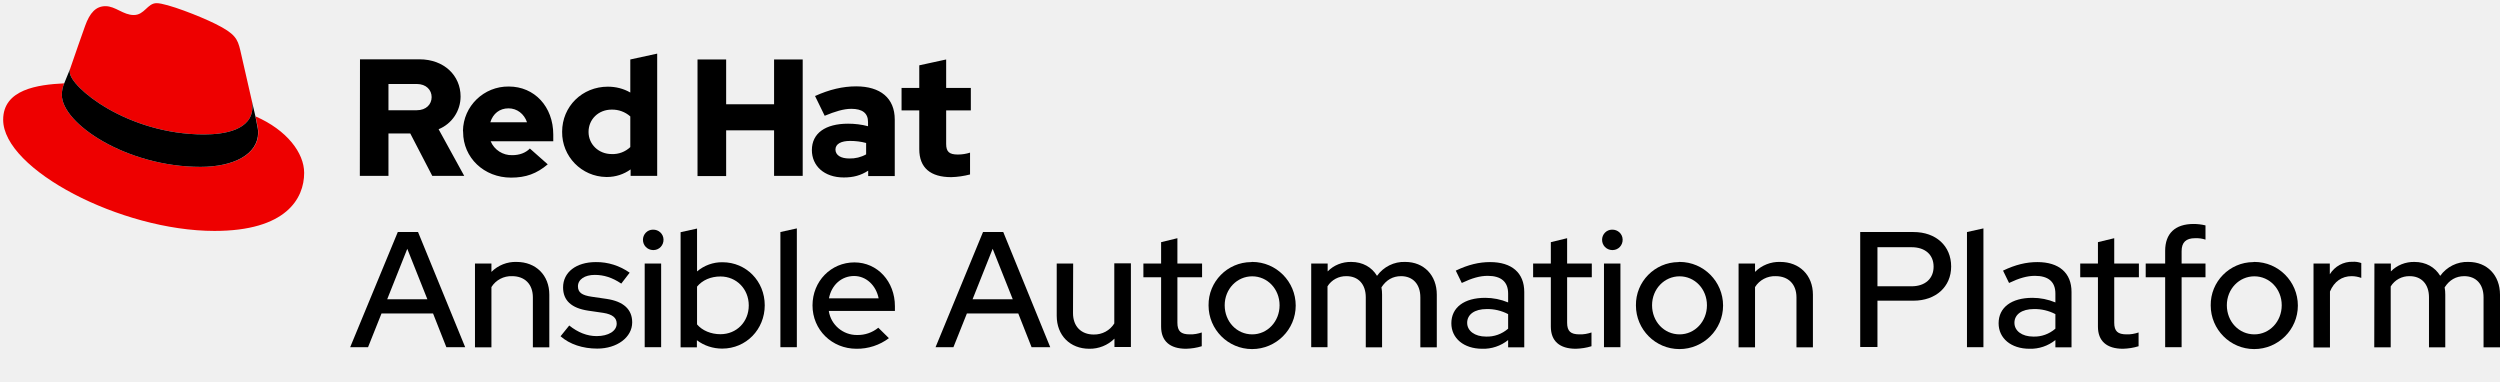
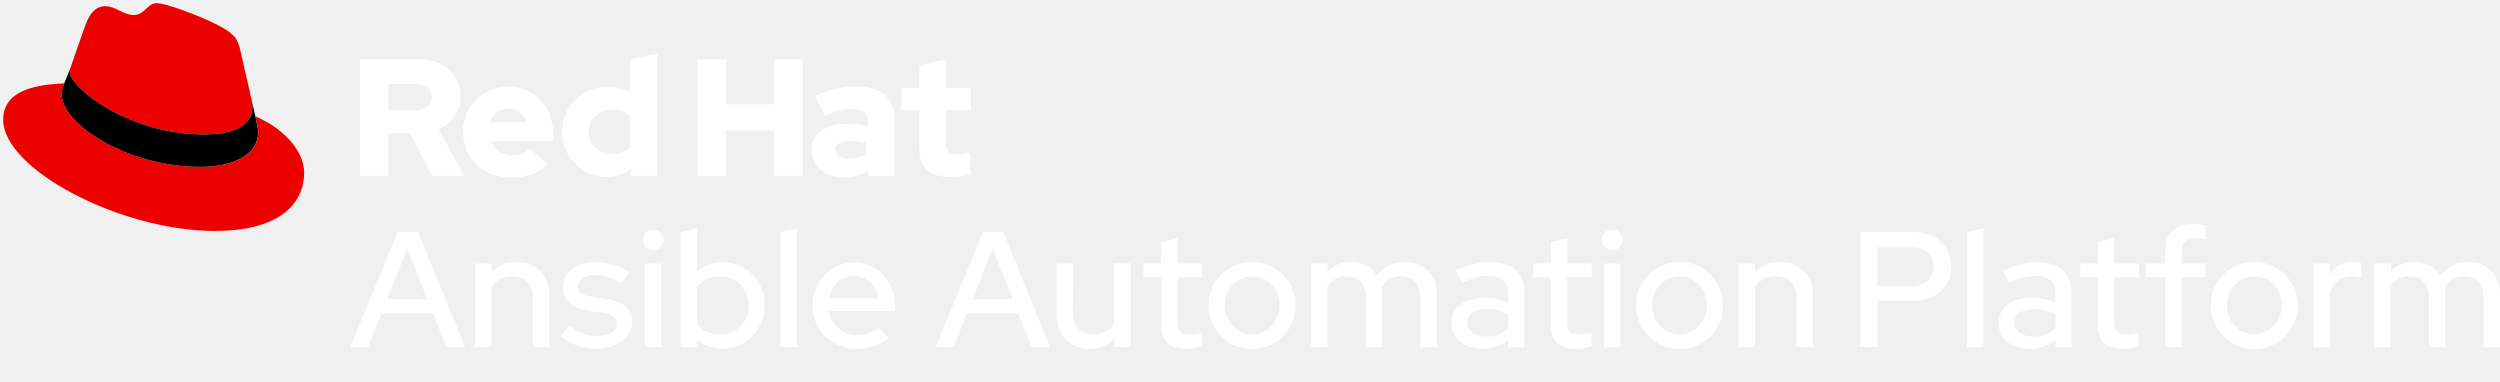
<svg xmlns="http://www.w3.org/2000/svg" version="1.1" id="Logos" x="0px" y="0px" viewBox="0 0 1580.6 240.9" height="64px" style="enable-background:new 0 0 1580.6 240.9;" xml:space="preserve">
  <style type="text/css">
		.st0 {
- 			fill: currentColor;
+ 			fill: #ffffff;
		}

		.st1 {
			fill: #EE0000;
		}
	</style>
  <g>
    <path class="st0" d="M251.5,146.7h12.8l29.8,72.8h-11.9l-8.4-21.3h-32.6l-8.5,21.3h-11.3L251.5,146.7z M270.2,189.2l-12.7-31.9   l-12.7,31.9H270.2z" />
    <path class="st0" d="M300.3,166.6h10.4v5.3c4.2-4.2,10-6.5,15.9-6.3c12.2,0,20.7,8.4,20.7,20.7v33.3h-10.4V188   c0-8.3-5.1-13.4-13.1-13.4c-5.3-0.2-10.3,2.4-13.1,6.9v38.1h-10.4V166.6z" />
    <path class="st0" d="M359.9,205.8c5.5,4.4,11.3,6.7,17.3,6.7c7.5,0,12.7-3.2,12.7-7.9c0-3.7-2.7-5.9-8.5-6.8l-9.6-1.4   c-10.5-1.6-15.8-6.4-15.8-14.7c0-9.6,8.3-16,20.7-16c7.7-0.1,15.1,2.3,21.4,6.7l-5.3,6.9c-5.8-3.9-11.1-5.5-16.8-5.5   c-6.3,0-10.6,2.9-10.6,7.2c0,3.9,2.5,5.7,8.7,6.6l9.6,1.4c10.5,1.6,16,6.6,16,14.8c0,9.5-9.6,16.6-22.1,16.6   c-9.1,0-17.4-2.7-23.2-7.8L359.9,205.8z" />
    <path class="st0" d="M406.5,151.6c0-3.5,2.8-6.4,6.3-6.4c0,0,0,0,0,0c3.6-0.1,6.6,2.6,6.7,6.2c0.1,3.6-2.6,6.6-6.2,6.7   c-0.2,0-0.3,0-0.5,0C409.3,158,406.5,155.2,406.5,151.6C406.5,151.6,406.5,151.6,406.5,151.6z M418,219.5h-10.4v-52.9H418V219.5z" />
    <path class="st0" d="M456.6,220.4c-5.8,0-11.4-1.8-16-5.3v4.5h-10.3v-72.8l10.4-2.3v27.1c4.5-3.8,10.2-5.9,16.1-5.8   c15,0,26.7,12,26.7,27.2S471.8,220.4,456.6,220.4z M440.7,181.2v23.9c3.3,3.9,8.8,6.2,14.8,6.2c10.2,0,17.9-7.8,17.9-18.2   s-7.8-18.3-17.9-18.3C449.4,174.8,444.1,177.1,440.7,181.2z" />
    <path class="st0" d="M503.8,219.5h-10.4v-72.8l10.4-2.3V219.5z" />
    <path class="st0" d="M541.5,220.5c-15.6,0-27.8-12-27.8-27.4c0-15.3,11.7-27.2,26.5-27.2c14.6,0,25.6,12.1,25.6,27.7v3H524   c1.3,8.8,9,15.3,17.9,15.2c4.9,0.1,9.6-1.5,13.4-4.6l6.7,6.6C556.2,218.2,548.9,220.6,541.5,220.5z M524.1,188.6h31.4   c-1.6-8.1-7.8-14.1-15.5-14.1C532,174.5,525.7,180.2,524.1,188.6z" />
    <path class="st0" d="M621.5,146.7h12.8l29.7,72.8h-11.8l-8.4-21.3h-32.5l-8.5,21.3h-11.3L621.5,146.7z M640.3,189.2l-12.7-31.9   l-12.7,31.9L640.3,189.2z" />
    <path class="st0" d="M678.4,198c0,8.3,5.1,13.5,13.1,13.5c5.3,0.1,10.2-2.5,13-7v-38H715v52.9h-10.4v-5.3c-4.2,4.2-10,6.5-15.9,6.4   c-12.2,0-20.6-8.5-20.6-20.8v-33.1h10.4L678.4,198z" />
    <path class="st0" d="M734.1,175.3h-11.2v-8.7h11.2v-13.5l10.3-2.5v16H760v8.7h-15.6V204c0,5.4,2.2,7.4,7.8,7.4   c2.6,0.1,5.2-0.4,7.6-1.2v8.7c-3.2,1-6.5,1.5-9.9,1.6c-10.3,0-15.8-4.9-15.8-14L734.1,175.3z" />
    <path class="st0" d="M791.7,165.6c15.2,0,27.5,12.4,27.5,27.6c0,15.2-12.4,27.5-27.6,27.5c-15.2,0-27.5-12.4-27.5-27.6c0,0,0,0,0,0   c-0.2-15,11.9-27.3,26.9-27.4C791.3,165.6,791.5,165.6,791.7,165.6z M809,193c0-10.3-7.7-18.3-17.3-18.3s-17.4,8-17.4,18.3   s7.6,18.4,17.4,18.4C801.3,211.4,809,203.3,809,193z" />
    <path class="st0" d="M829,166.6h10.4v5c3.9-4,9.3-6.1,14.9-6c7.2,0,13,3.3,16.3,8.8c4.1-5.7,10.8-9.1,17.9-8.8   c11.7,0,19.9,8.4,19.9,20.7v33.3H898V188c0-8.3-4.7-13.4-12.2-13.4c-5.2,0-9.4,2.4-12.4,7.1c0.3,1.5,0.4,3,0.4,4.6v33.3h-10.3V188   c0-8.3-4.7-13.4-12.2-13.4c-4.9-0.1-9.4,2.3-12,6.4v38.5H829V166.6z" />
    <path class="st0" d="M917.6,204.4c0-10,8.1-16.1,21.4-16.1c5,0,9.9,1,14.5,2.9v-5.6c0-7.5-4.5-11.2-12.9-11.2   c-4.9,0-9.9,1.4-16.4,4.5l-3.8-7.8c7.9-3.8,14.8-5.4,21.7-5.4c13.7,0,21.6,6.8,21.6,18.9v35h-10.2V215c-4.6,3.7-10.5,5.7-16.4,5.5   C925.5,220.5,917.6,213.9,917.6,204.4z M939.5,212.8c5.1,0.2,10.1-1.6,14-5v-9.2c-4.2-2.2-8.9-3.3-13.6-3.2   c-7.6,0-12.3,3.4-12.3,8.7C927.6,209.2,932.4,212.8,939.5,212.8L939.5,212.8z" />
    <path class="st0" d="M980.5,175.3h-11.2v-8.7h11.2v-13.5l10.3-2.5v16h15.6v8.7h-15.6V204c0,5.4,2.2,7.4,7.8,7.4   c2.6,0.1,5.2-0.4,7.6-1.2v8.7c-3.2,1-6.5,1.5-9.9,1.6c-10.3,0-15.8-4.9-15.8-14L980.5,175.3z" />
    <path class="st0" d="M1012.9,151.6c0-3.5,2.8-6.4,6.3-6.4c0,0,0,0,0,0c3.6-0.1,6.6,2.6,6.7,6.2c0.1,3.6-2.6,6.6-6.2,6.7   c-0.2,0-0.3,0-0.5,0C1015.7,158,1012.9,155.2,1012.9,151.6C1012.9,151.6,1012.9,151.6,1012.9,151.6z M1024.5,219.5h-10.4v-52.9   h10.4V219.5z" />
    <path class="st0" d="M1061.9,165.6c15.2,0,27.5,12.4,27.5,27.6s-12.4,27.5-27.6,27.5c-15.2,0-27.5-12.4-27.5-27.6c0,0,0,0,0,0   c-0.2-15,11.9-27.3,26.9-27.4C1061.4,165.6,1061.7,165.6,1061.9,165.6z M1079.2,193c0-10.3-7.7-18.3-17.3-18.3s-17.4,8-17.4,18.3   s7.6,18.4,17.4,18.4C1071.5,211.4,1079.2,203.3,1079.2,193z" />
    <path class="st0" d="M1099.2,166.6h10.4v5.3c4.2-4.2,10-6.5,15.9-6.3c12.2,0,20.7,8.4,20.7,20.7v33.3h-10.4V188   c0-8.3-5.1-13.4-13.1-13.4c-5.3-0.2-10.3,2.4-13.1,6.9v38.1h-10.4V166.6z" />
  </g>
  <g>
    <path class="st0" d="M1176.1,146.7h33.7c14.2,0,23.8,8.8,23.8,21.8c0,12.8-9.7,21.6-23.8,21.6H1187v29.3h-10.9V146.7z M1187,156.3   V181h21.6c8.5,0,13.9-4.8,13.9-12.4s-5.4-12.3-13.9-12.3L1187,156.3z" />
    <path class="st0" d="M1254,219.5h-10.4v-72.8l10.4-2.3V219.5z" />
    <path class="st0" d="M1263.6,204.4c0-10,8.1-16.1,21.4-16.1c5,0,9.9,1,14.5,2.9v-5.6c0-7.5-4.5-11.2-12.9-11.2   c-4.9,0-9.9,1.4-16.4,4.5l-3.8-7.8c7.9-3.8,14.8-5.4,21.7-5.4c13.7,0,21.6,6.8,21.6,18.9v35h-10.2V215c-4.6,3.7-10.5,5.7-16.4,5.5   C1271.5,220.5,1263.6,213.9,1263.6,204.4z M1285.5,212.8c5.1,0.2,10.1-1.6,14-5v-9.2c-4.2-2.2-8.9-3.3-13.6-3.2   c-7.6,0-12.3,3.4-12.3,8.7C1273.6,209.2,1278.4,212.8,1285.5,212.8z" />
    <path class="st0" d="M1326.4,175.3h-11.2v-8.7h11.2v-13.5l10.3-2.5v16h15.6v8.7h-15.6V204c0,5.4,2.2,7.4,7.8,7.4   c2.6,0.1,5.2-0.4,7.6-1.2v8.7c-3.2,1-6.5,1.5-9.9,1.6c-10.3,0-15.8-4.9-15.8-14V175.3z" />
    <path class="st0" d="M1368.9,166.6v-8c0-11,6.3-17,18-17c2.5,0,5,0.3,7.5,0.9v9c-2.1-0.7-4.3-1-6.6-0.9c-5.7,0-8.5,2.6-8.5,8.2v7.8   h15.1v8.7h-15.1v44.2h-10.4v-44.2h-12.3v-8.7H1368.9z" />
    <path class="st0" d="M1425.3,165.6c15.2,0,27.5,12.4,27.5,27.6c0,15.2-12.4,27.5-27.6,27.5c-15.2,0-27.5-12.4-27.5-27.6   c0,0,0,0,0,0c-0.2-15,11.9-27.3,26.9-27.4C1424.9,165.6,1425.1,165.6,1425.3,165.6z M1442.6,193c0-10.3-7.7-18.3-17.3-18.3   s-17.4,8-17.4,18.3s7.6,18.4,17.4,18.4C1434.9,211.4,1442.6,203.3,1442.6,193z" />
    <path class="st0" d="M1462.6,166.6h10.4v6.8c3.1-5,8.6-8.1,14.6-7.9c1.8-0.1,3.6,0.2,5.3,0.8v9.4c-2-0.7-4-1.1-6.1-1.1   c-6.1,0-11,3.3-13.7,9.7v35.4h-10.4V166.6z" />
    <path class="st0" d="M1501.2,166.6h10.4v5c3.9-4,9.3-6.1,14.9-6c7.2,0,13,3.3,16.3,8.8c4.1-5.7,10.8-9.1,17.9-8.8   c11.7,0,19.9,8.4,19.9,20.7v33.3h-10.4V188c0-8.3-4.7-13.4-12.2-13.4c-5.2,0-9.4,2.4-12.4,7.1c0.3,1.5,0.4,3,0.4,4.6v33.3h-10.3   V188c0-8.3-4.7-13.4-12.2-13.4c-4.9-0.1-9.4,2.3-12,6.5v38.5h-10.4L1501.2,166.6z" />
  </g>
  <path class="st1" d="M129,85c12.5,0,30.6-2.6,30.6-17.5c0-1.1-0.1-2.3-0.3-3.4l-7.4-32.4c-1.7-7.1-3.2-10.4-15.7-16.6  C126.4,10.2,105.3,2,99,2c-5.8,0-7.6,7.5-14.4,7.5c-6.7,0-11.6-5.6-17.9-5.6c-6,0-9.9,4.1-12.9,12.5c0,0-8.4,23.7-9.5,27.2  c-0.2,0.6-0.3,1.3-0.2,1.9C44,54.8,80.3,85,129,85 M161.6,73.6c1.7,8.2,1.7,9.1,1.7,10.1c0,14-15.7,21.8-36.4,21.8  C80,105.5,39.1,78.1,39.1,60c0-2.5,0.5-5,1.5-7.3C23.8,53.5,2,56.5,2,75.7C2,107.2,76.6,146,135.6,146c45.3,0,56.7-20.5,56.7-36.7  C192.3,96.6,181.3,82.2,161.6,73.6" />
  <path d="M161.5,73.6c1.7,8.2,1.7,9.1,1.7,10.1c0,14-15.7,21.8-36.4,21.8C80,105.5,39.1,78.1,39.1,60c0-2.5,0.5-5,1.5-7.3l3.7-9.1  c-0.2,0.6-0.3,1.3-0.2,1.9C44,54.8,80.3,85,129,85c12.5,0,30.6-2.6,30.6-17.5c0-1.1-0.1-2.3-0.3-3.4L161.5,73.6z" />
  <path class="st0" d="M581.2,94.3c0,11.9,7.2,17.7,20.2,17.7c4-0.1,8-0.7,11.9-1.7V96.5c-2.5,0.8-5.1,1.2-7.7,1.2  c-5.4,0-7.4-1.7-7.4-6.7V69.8h15.6V55.6h-15.6v-18l-17,3.7v14.3H570v14.2h11.2L581.2,94.3z M528.2,94.6c0-3.7,3.7-5.5,9.3-5.5  c3.4,0,6.8,0.4,10.1,1.3v7.2c-3.2,1.8-6.9,2.7-10.6,2.6C531.5,100.2,528.3,98.1,528.2,94.6 M533.5,112.2c6,0,10.8-1.3,15.4-4.3v3.4  h16.8V75.6c0-13.6-9.1-21-24.4-21c-8.5,0-16.9,2-26,6.1l6.1,12.5c6.5-2.7,12-4.4,16.8-4.4c7,0,10.6,2.7,10.6,8.3v2.7  c-4.1-1.1-8.4-1.6-12.6-1.6c-14.3,0-22.9,6-22.9,16.7C513.3,104.8,521,112.2,533.5,112.2 M441,111.3h18.1V82.4h30.3v28.8h18.1V37.6  h-18.1v28.3h-30.3V37.6H441L441,111.3z M372.1,83.4c0-8,6.3-14.1,14.6-14.1c4.3-0.1,8.5,1.4,11.8,4.3V93c-3.2,3-7.4,4.6-11.8,4.4  C378.5,97.4,372.1,91.3,372.1,83.4 M398.7,111.2h16.8V33.9l-17,3.7v20.9c-4.3-2.5-9.2-3.7-14.2-3.7c-16.2,0-28.9,12.5-28.9,28.5  c-0.2,15.6,12.3,28.4,27.9,28.6c0.2,0,0.3,0,0.5,0c5.4,0,10.6-1.7,14.9-4.8V111.2z M321.5,68.5c5.4,0,9.9,3.5,11.7,8.8H310  C311.7,71.8,315.9,68.5,321.5,68.5 M292.8,83.5c0,16.2,13.2,28.8,30.3,28.8c9.4,0,16.2-2.5,23.2-8.4l-11.3-10  c-2.6,2.7-6.5,4.2-11.1,4.2c-5.9,0.2-11.4-3.3-13.7-8.8h39.6v-4.2c0-17.7-11.9-30.4-28.1-30.4c-15.8-0.2-28.8,12.4-29,28.1  C292.8,83,292.8,83.2,292.8,83.5 M263.5,53.1c6,0,9.4,3.8,9.4,8.3s-3.4,8.3-9.4,8.3h-17.9V53.1H263.5z M227.5,111.2h18.1V84.4h13.8  l13.9,26.8h20.2l-16.2-29.5c8.4-3.4,13.9-11.6,13.9-20.7c0-13.2-10.4-23.5-26-23.5h-37.6L227.5,111.2z" />
</svg>
